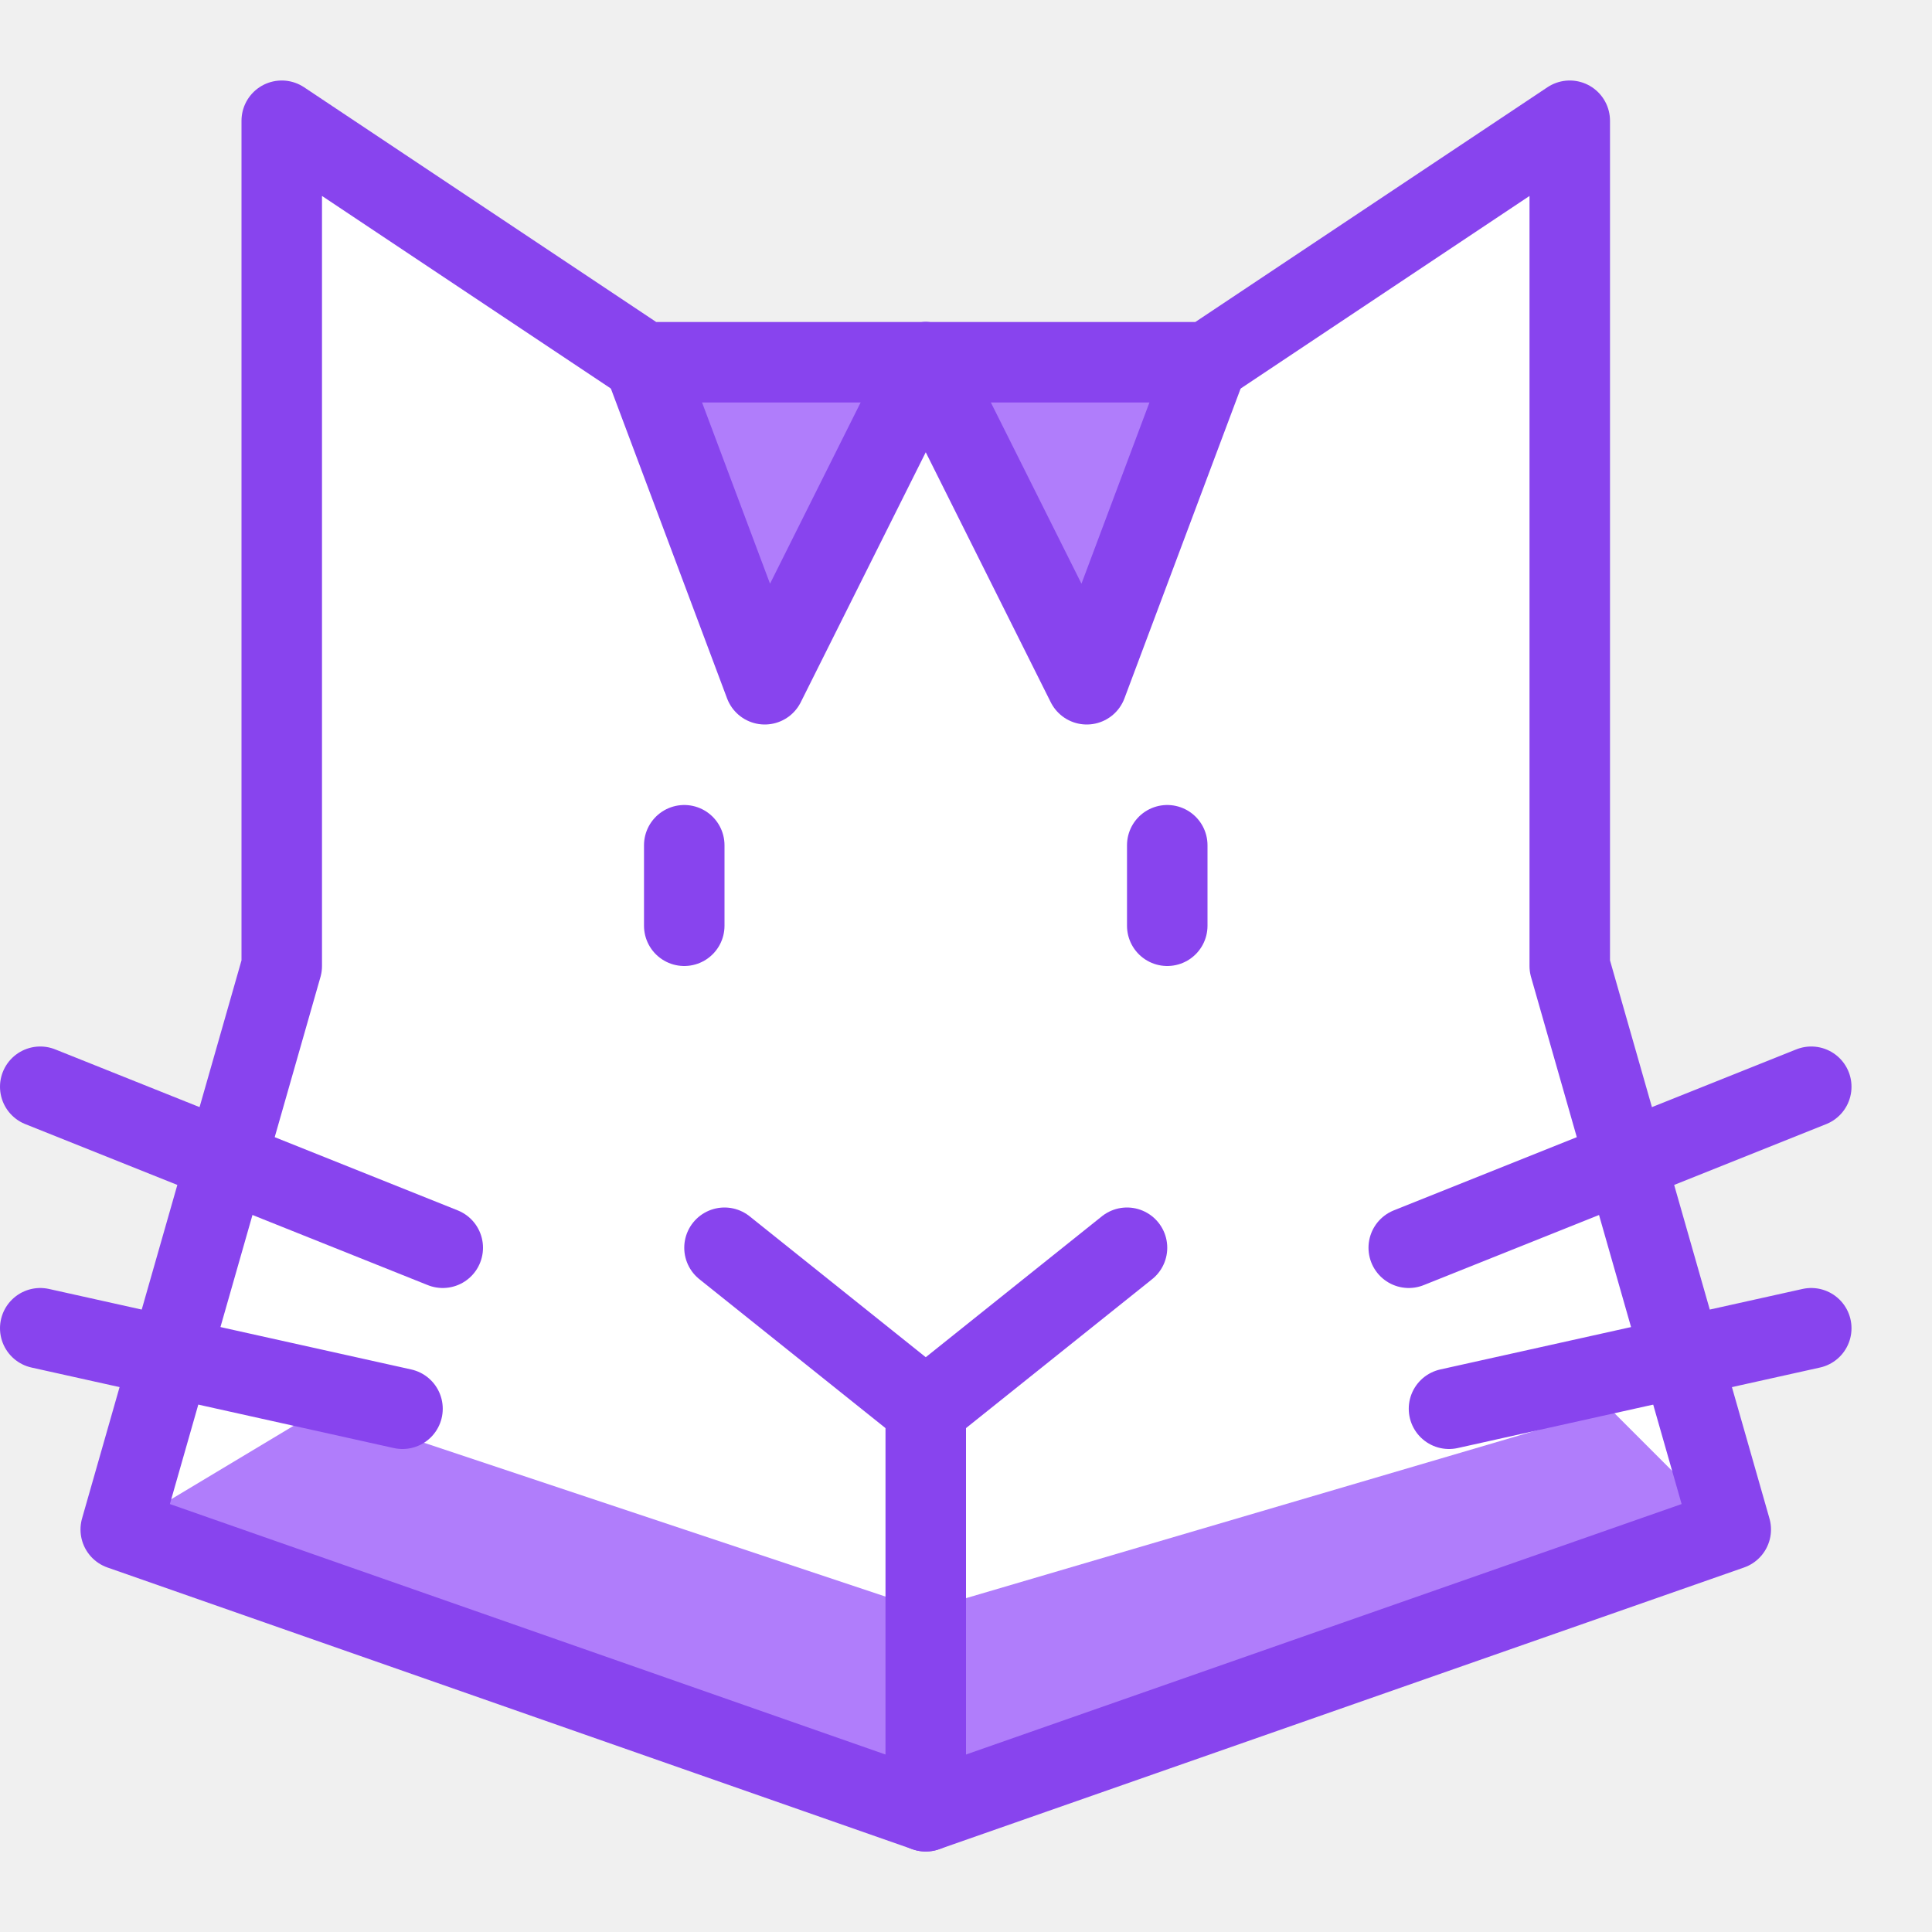
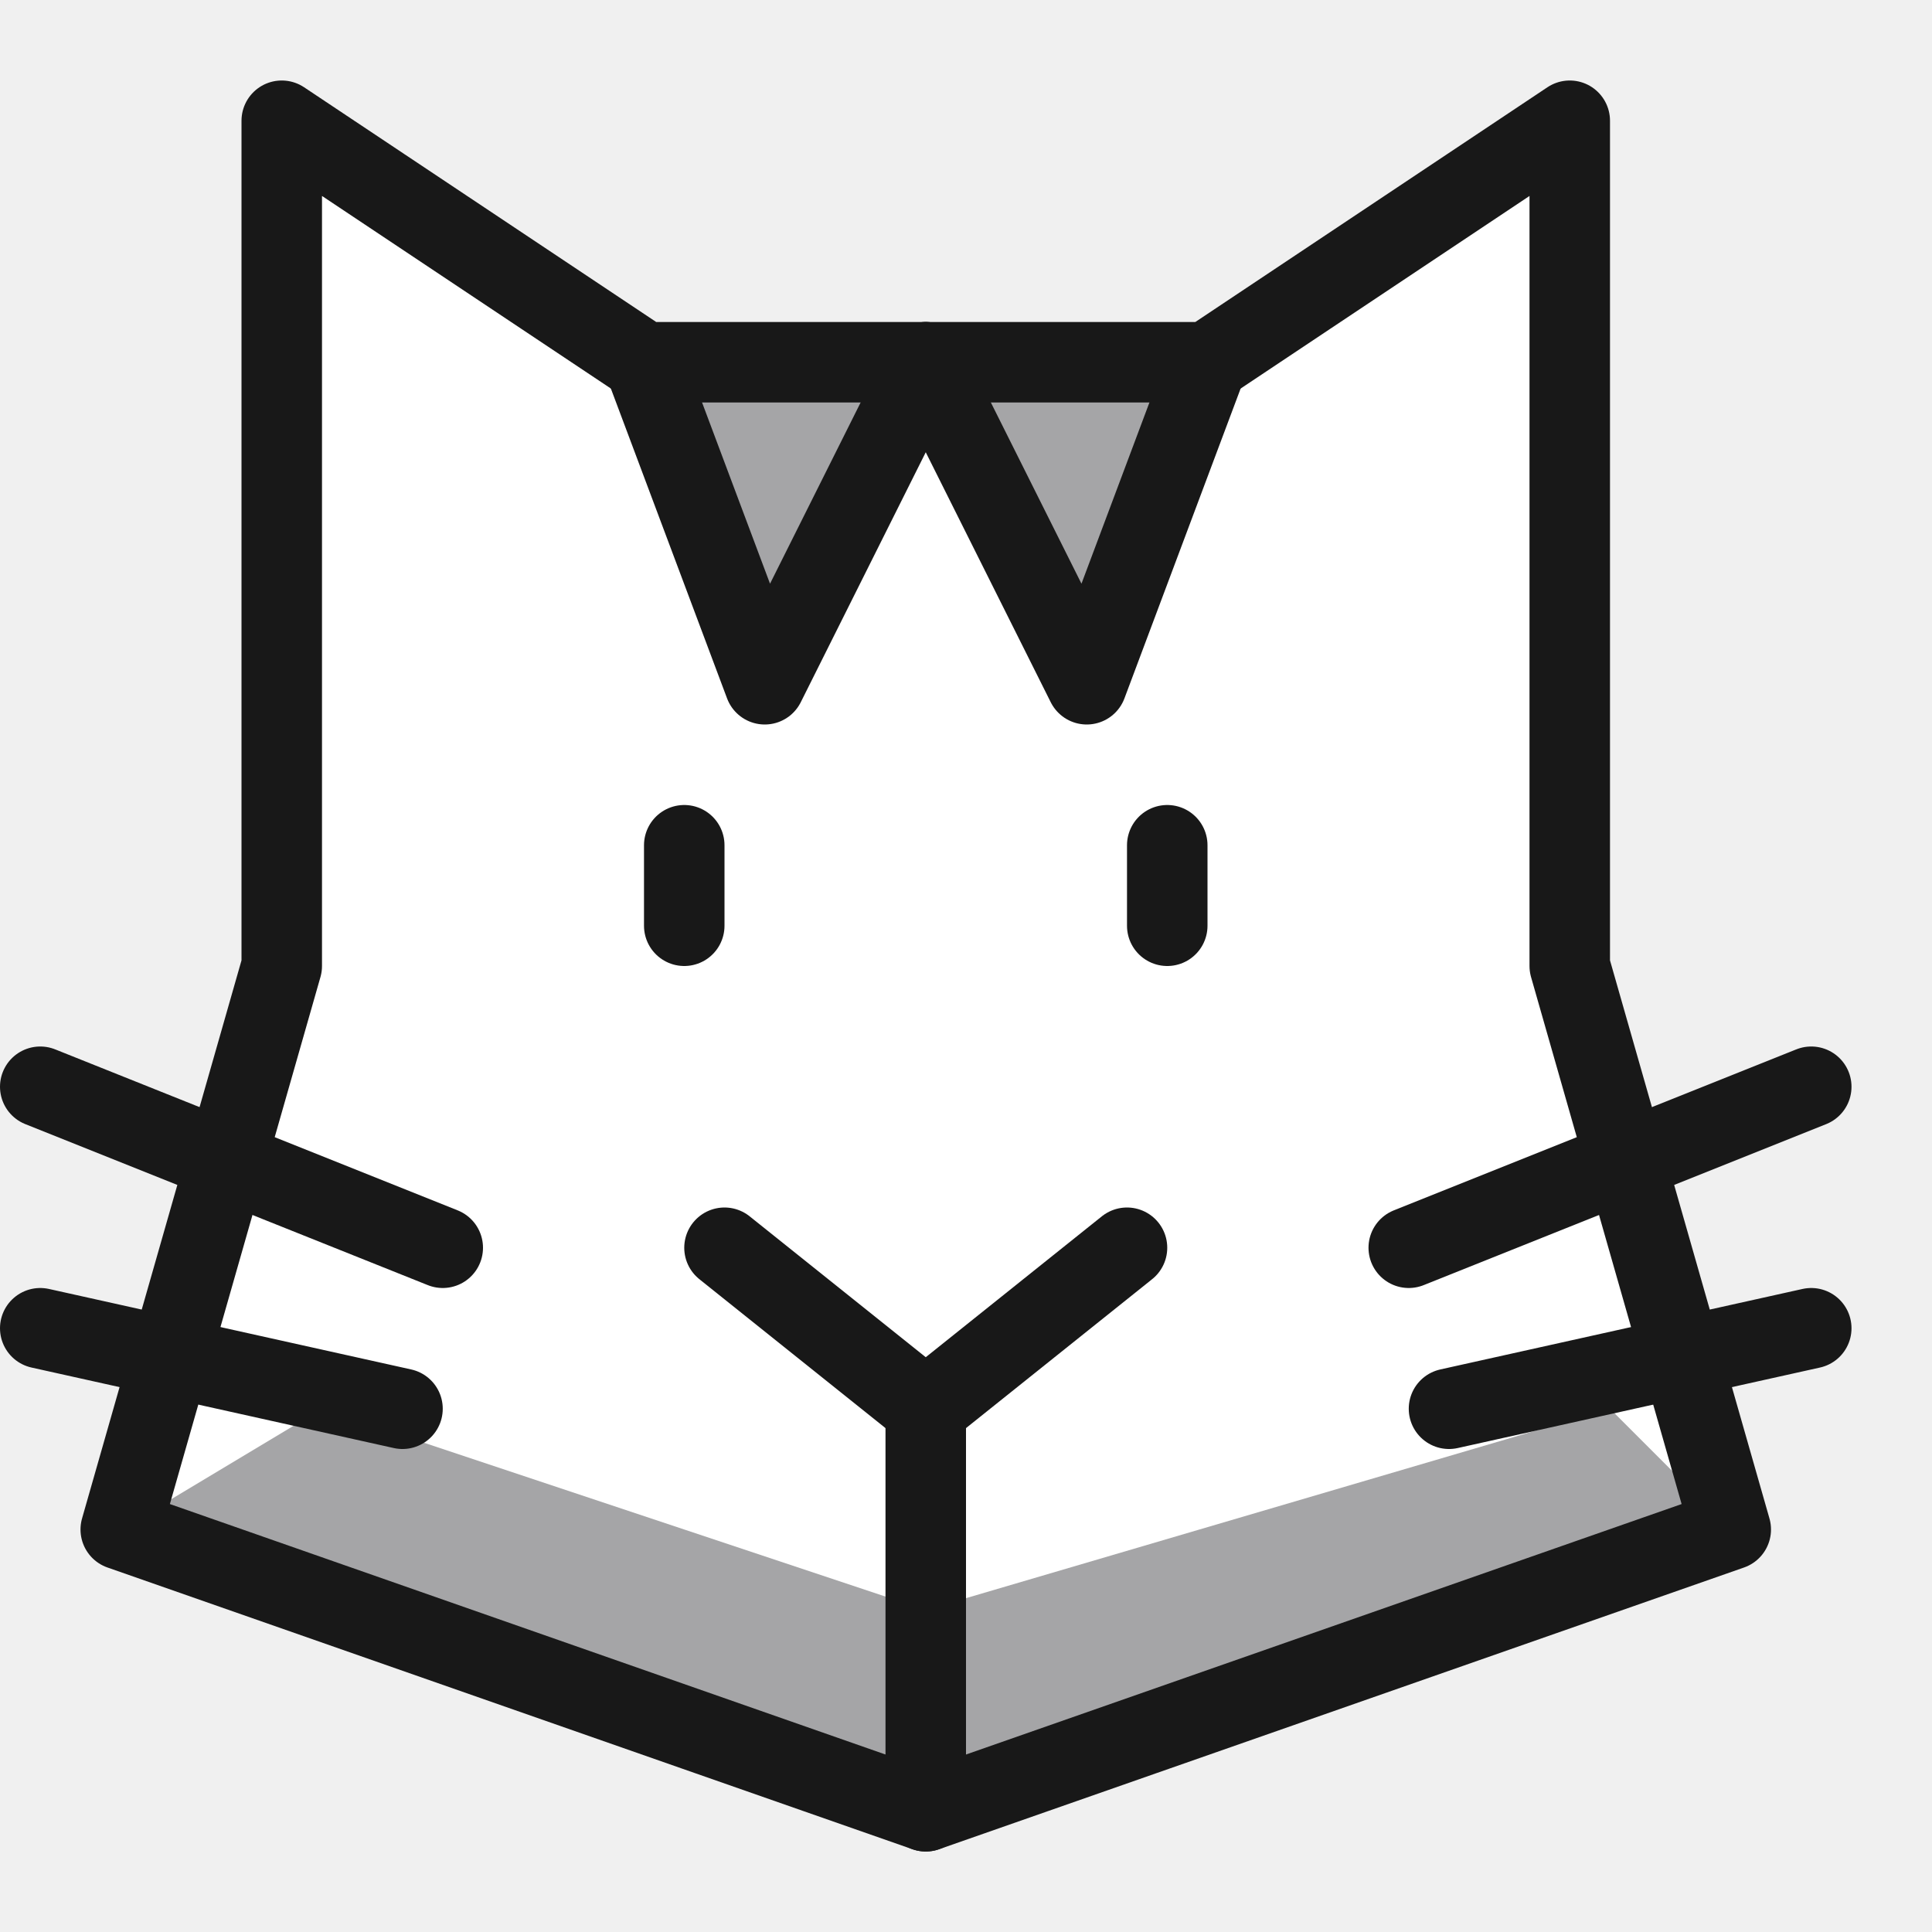
<svg xmlns="http://www.w3.org/2000/svg" version="1.1" x="0px" y="0px" viewBox="0 0 24 24" style="enable-background:new 0 0 24 24;" xml:space="preserve">
  <style type="text/css">
	.st0{fill:#FFFFFF;}
- 	.st1{fill:#B07DFB;}
- 	.st2{fill:none;stroke:#8844EE;stroke-linecap:round;stroke-linejoin:round;stroke-miterlimit:10;}
+ 	.st1{fill:#a5a5a7;}
+ 	.st2{fill:none;stroke:#181818;stroke-linecap:round;stroke-linejoin:round;stroke-miterlimit:10;}
	.st3{fill:none;}
</style>
  <g id="Duotone">
    <polygon class="st0" points="8,4.5 3.5,1.5 3.5,12 1.5,19 11.5,22.5 21.5,19 19.5,12 19.5,1.5 15,4.5  " />
    <polygon class="st1" points="1.5,19 4,17.5 11.5,20 20,17.5 21.5,19 11.5,22.5  " />
    <polyline class="st1" points="8,4.5 9.5,8.5 11.5,4.5  " />
    <polyline class="st1" points="11.5,4.5 13.5,8.5 15,4.5  " />
    <polyline class="st2" points="8,4.5 9.5,8.5 11.5,4.5  " />
    <polyline class="st2" points="11.5,4.5 13.5,8.5 15,4.5  " />
    <line class="st2" x1="11.5" y1="22.5" x2="11.5" y2="17.5" />
    <polyline class="st2" points="9,15.5 11.5,17.5 14,15.5  " />
    <line class="st2" x1="8.5" y1="10.5" x2="8.5" y2="11.5" />
    <line class="st2" x1="14.5" y1="10.5" x2="14.5" y2="11.5" />
    <line class="st2" x1="17.5" y1="15.5" x2="22.5" y2="13.5" />
    <line class="st2" x1="18" y1="17.5" x2="22.5" y2="16.5" />
    <polygon class="st2" points="8,4.5 3.5,1.5 3.5,12 1.5,19 11.5,22.5 21.5,19 19.5,12 19.5,1.5 15,4.5  " />
    <line class="st2" x1="5.5" y1="15.5" x2="0.5" y2="13.5" />
    <line class="st2" x1="5" y1="17.5" x2="0.5" y2="16.5" />
  </g>
  <g id="Frames-24px">
    <rect class="st3" width="24" height="24" />
  </g>
</svg>
